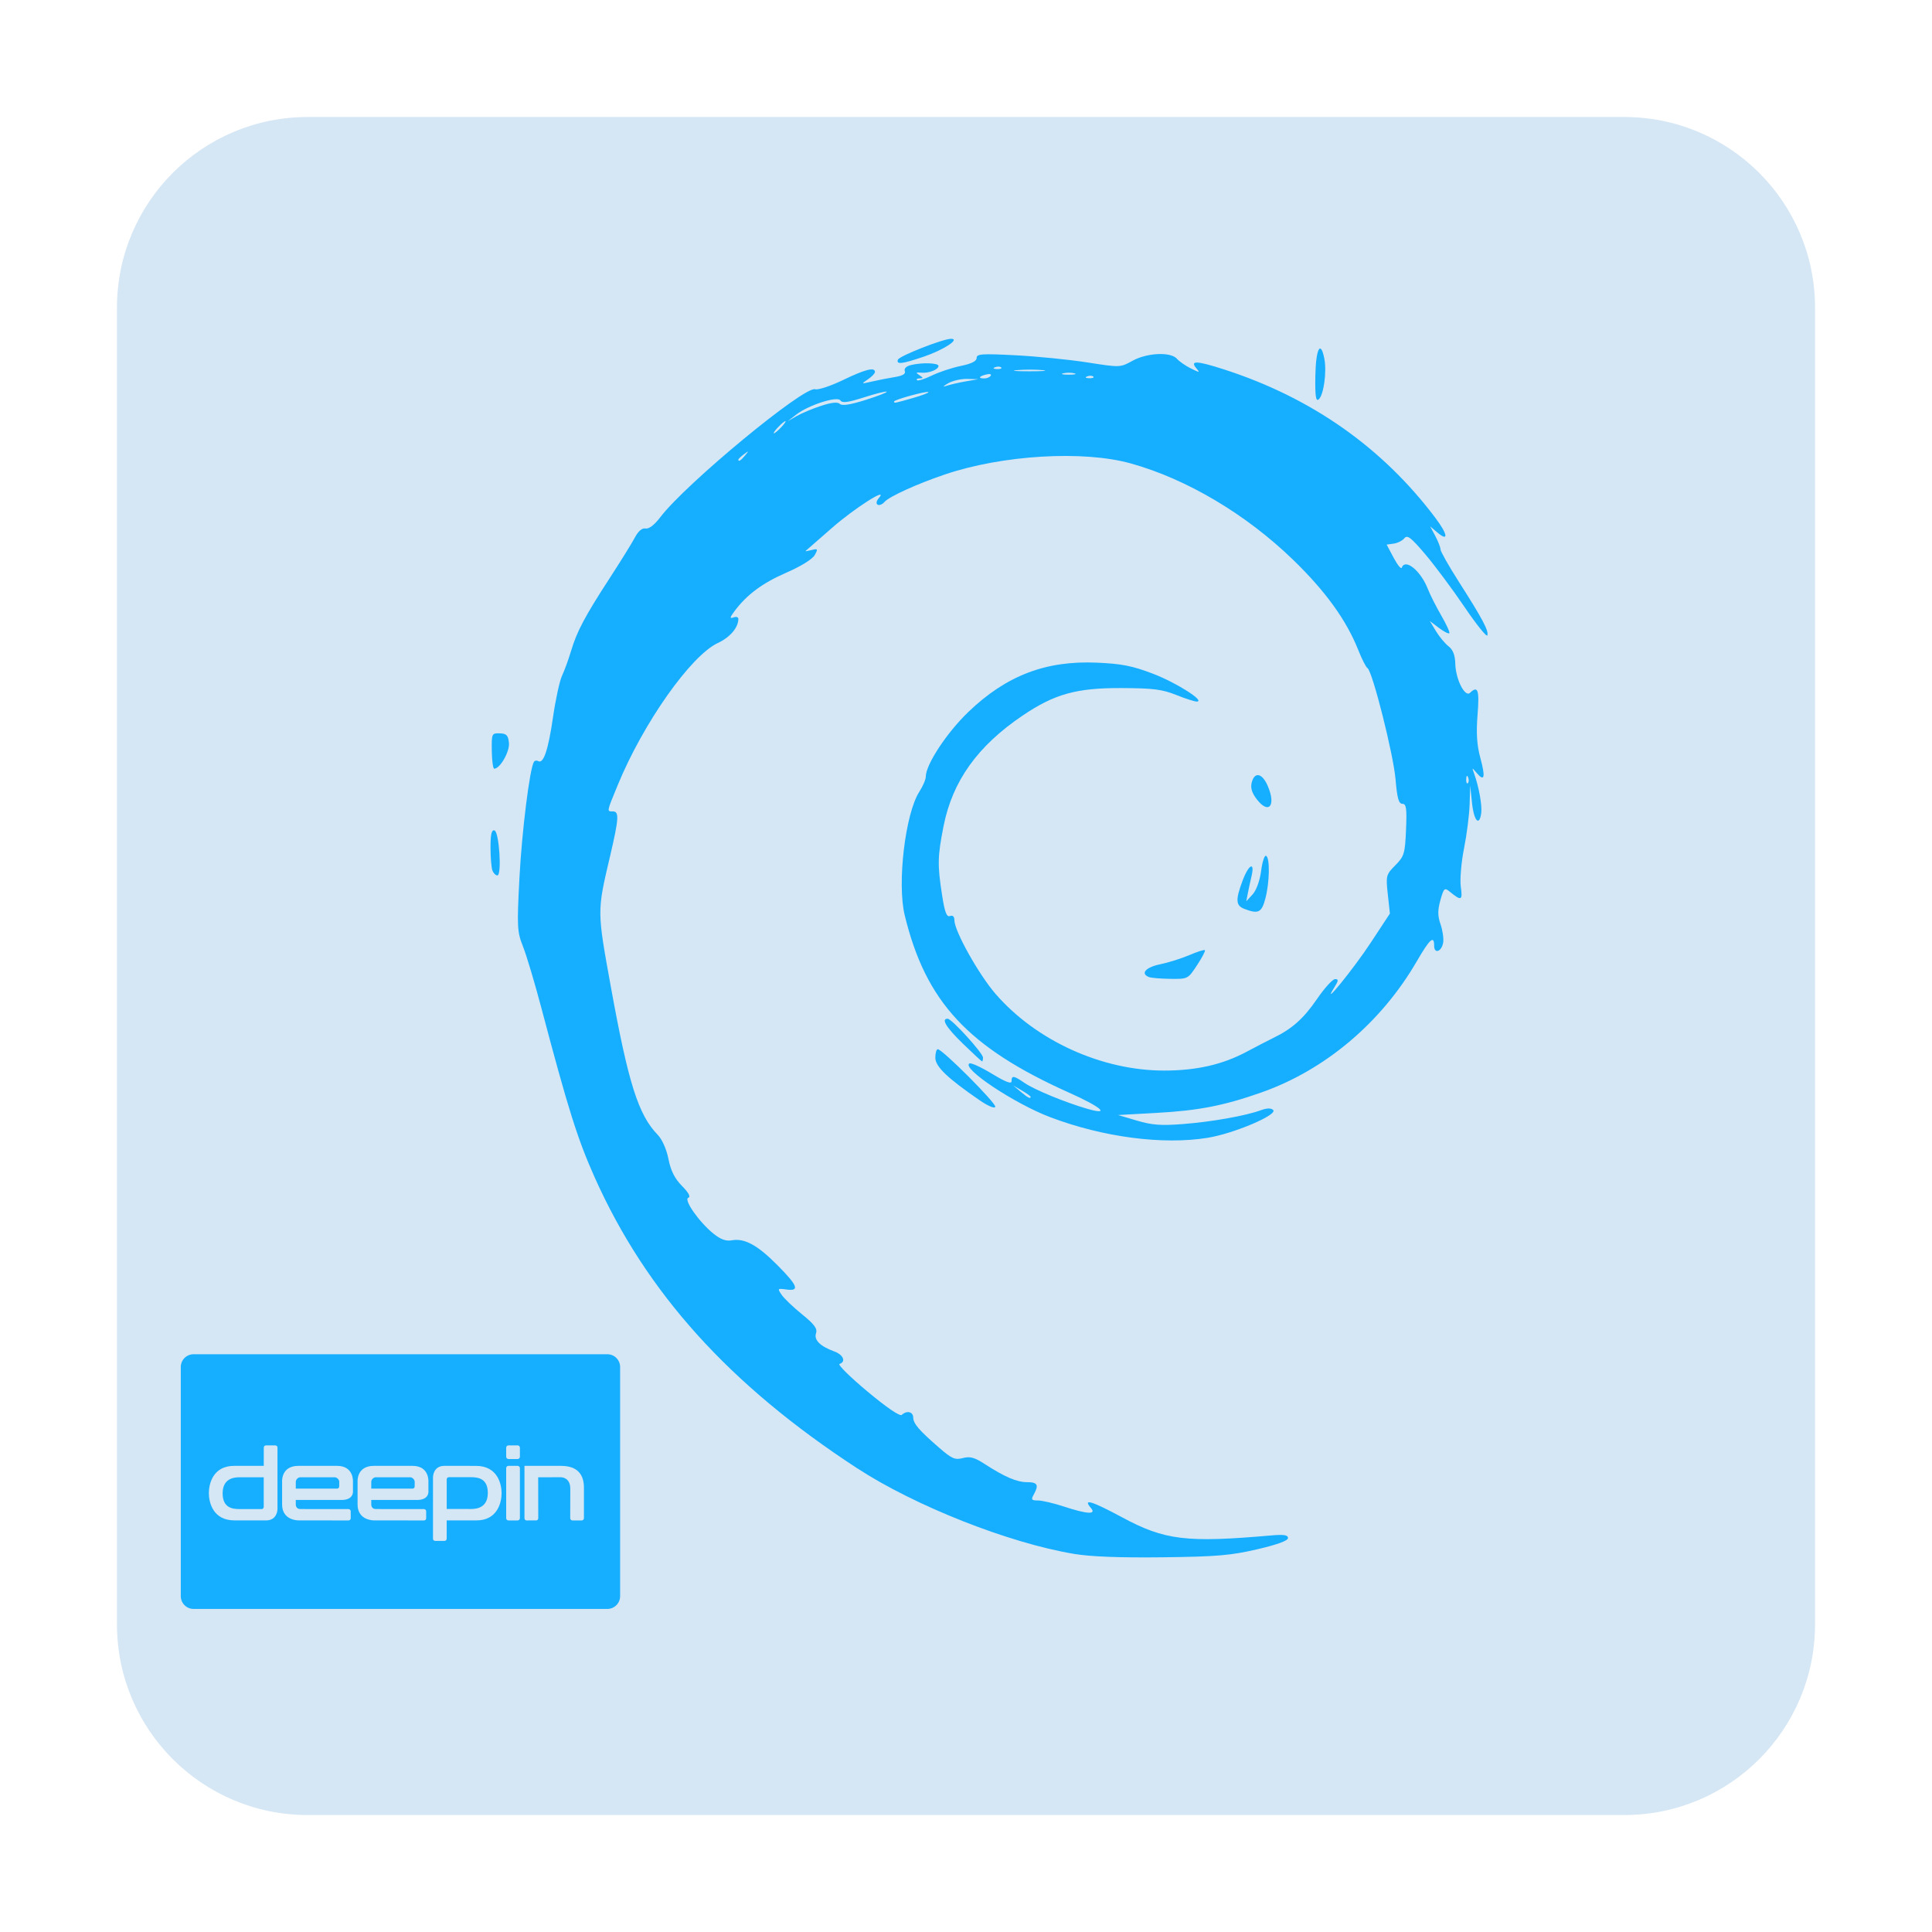
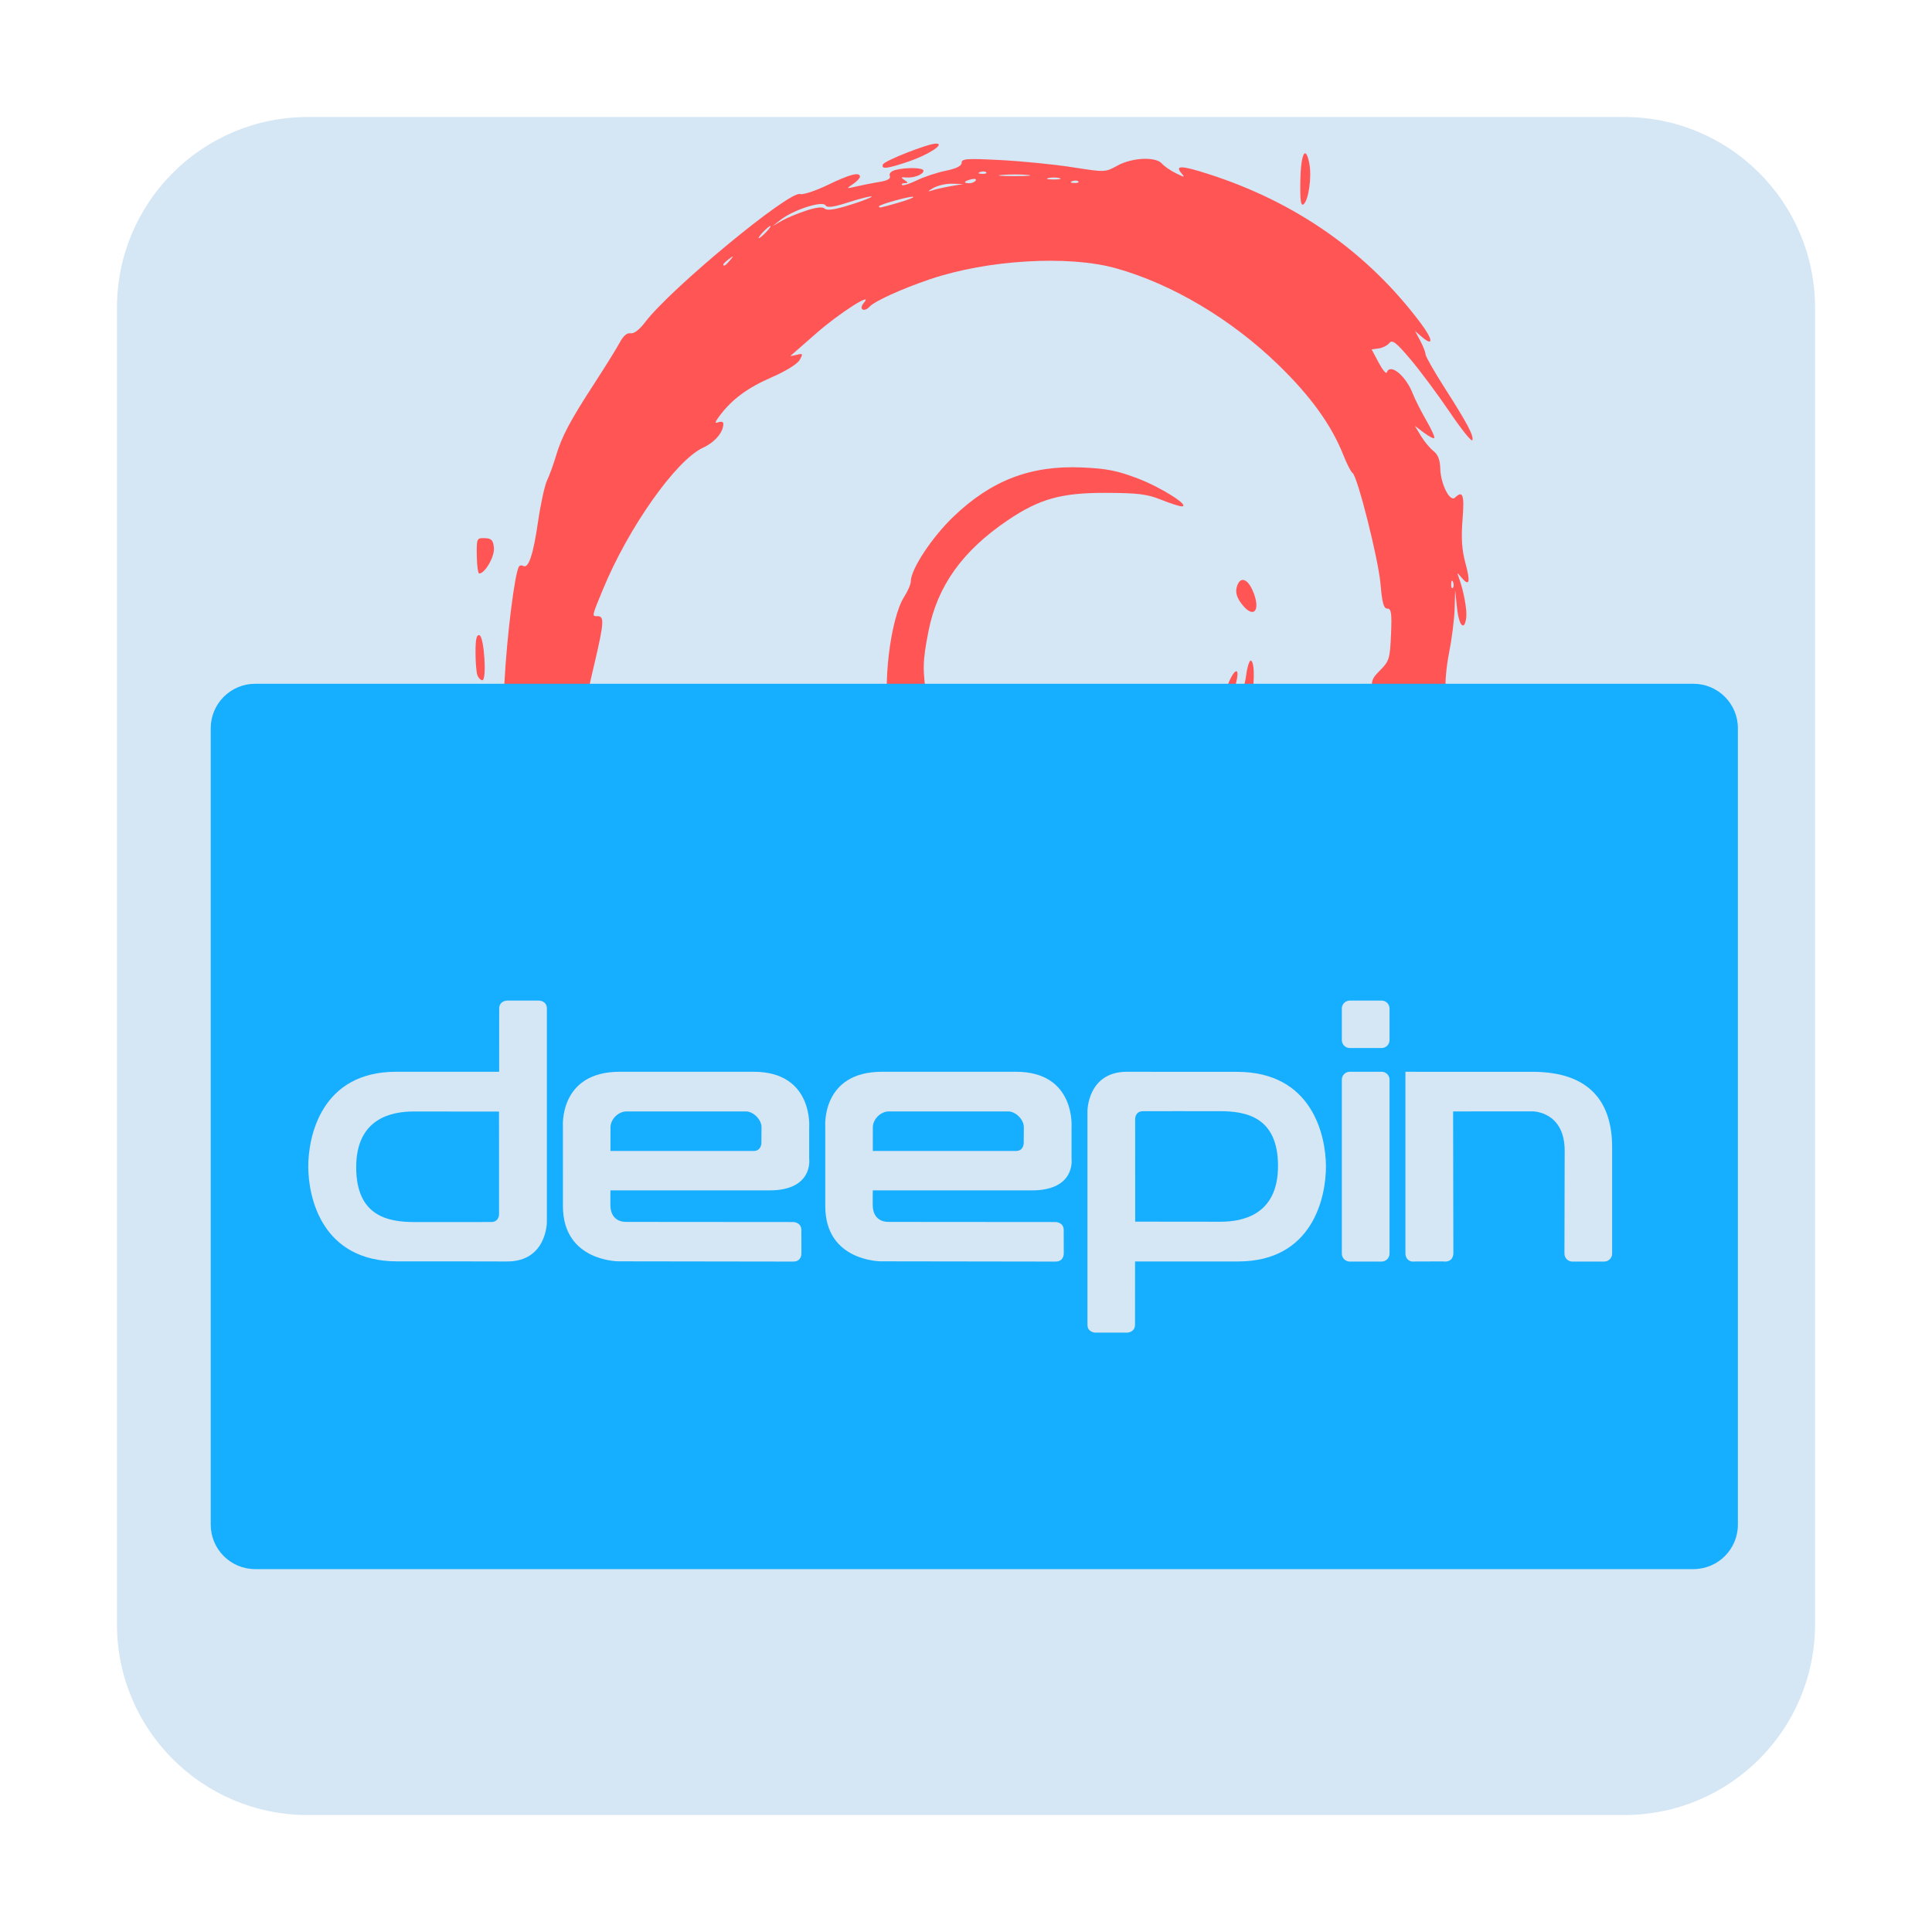
<svg xmlns="http://www.w3.org/2000/svg" id="svg2" version="1.1" width="512" height="512" viewBox="0 0 512 512">
  <defs id="defs6">
    </defs>
  <rect style="fill:#d5e6f5;fill-opacity:1;fill-rule:evenodd;stroke:none;stroke-width:3.998" id="rect2985" width="450" height="449.987" x="31" y="31.013" ry="50.526" />
-   <rect style="fill:#16aefe;fill-opacity:1;fill-rule:evenodd;stroke:none;stroke-width:1.022" id="rect3755" width="116.427" height="67.497" x="47.91" y="358.887" ry="3.391" />
-   <path style="fill:#16aefe;fill-opacity:1;stroke-width:1.292" d="m 284.649,411.8 c -17.325,-2.886 -42.159,-12.695 -57.545,-22.732 -33.791,-22.041 -55.86,-46.51 -69.518,-77.078 -4.537,-10.155 -7.017,-18.036 -14.109,-44.845 -1.763,-6.666 -3.958,-14.007 -4.877,-16.314 -1.55,-3.891 -1.618,-5.203 -0.942,-18.18 0.641,-12.329 2.727,-29.012 3.846,-30.766 0.217,-0.341 0.728,-0.421 1.136,-0.179 1.38,0.819 2.656,-2.968 3.909,-11.606 0.687,-4.732 1.766,-9.695 2.398,-11.028 0.633,-1.333 1.703,-4.276 2.38,-6.539 1.558,-5.209 3.681,-9.213 10.247,-19.318 2.888,-4.444 5.889,-9.285 6.67,-10.757 0.919,-1.732 1.923,-2.58 2.845,-2.404 0.888,0.169 2.354,-0.954 3.889,-2.98 6.675,-8.81 38.117,-34.804 41.026,-33.918 0.794,0.242 4.112,-0.85 7.373,-2.426 5.898,-2.85 8.497,-3.51 8.497,-2.156 0,0.39 -0.853,1.277 -1.894,1.971 -1.829,1.217 -1.792,1.237 1.052,0.577 1.621,-0.376 4.351,-0.913 6.066,-1.192 2.12,-0.345 2.981,-0.853 2.689,-1.584 -0.257,-0.641 0.354,-1.277 1.512,-1.575 2.898,-0.744 7.415,-0.622 7.415,0.2 0,0.988 -2.583,1.986 -4.631,1.791 -1.397,-0.132 -1.469,-0.015 -0.421,0.671 1.044,0.687 1.055,0.834 0.073,0.844 -0.656,0.006 -0.978,0.219 -0.713,0.473 0.264,0.252 2.02,-0.294 3.901,-1.215 1.882,-0.922 5.329,-2.068 7.66,-2.547 2.869,-0.59 4.238,-1.276 4.238,-2.121 0,-1.088 1.333,-1.18 10.314,-0.716 5.673,0.294 14.234,1.146 19.024,1.896 8.709,1.364 8.709,1.364 11.955,-0.429 3.893,-2.15 10.154,-2.43 11.799,-0.527 0.602,0.696 2.259,1.843 3.682,2.549 2.321,1.152 2.475,1.154 1.494,0.015 -1.864,-2.156 -0.013,-2.102 7.184,0.211 23.201,7.457 42.116,20.737 56.151,39.425 3.328,4.432 3.53,6.426 0.377,3.728 l -1.804,-1.544 1.378,2.586 c 0.757,1.422 1.378,3.021 1.378,3.552 0,0.531 2.231,4.458 4.958,8.726 6.146,9.619 7.865,12.86 7.453,14.047 -0.176,0.509 -2.9,-2.879 -6.05,-7.529 -3.151,-4.65 -7.814,-10.915 -10.362,-13.922 -3.805,-4.491 -4.802,-5.259 -5.578,-4.299 -0.52,0.643 -1.79,1.286 -2.822,1.428 l -1.876,0.26 1.856,3.492 c 1.02,1.921 1.992,3.102 2.157,2.626 0.887,-2.551 5.012,0.803 6.888,5.598 0.608,1.555 2.226,4.759 3.595,7.118 1.368,2.36 2.316,4.455 2.105,4.657 -0.21,0.203 -1.459,-0.445 -2.773,-1.437 l -2.39,-1.804 1.63,2.685 c 0.897,1.477 2.398,3.284 3.336,4.015 1.171,0.913 1.73,2.354 1.782,4.595 0.103,4.137 2.566,9.024 3.909,7.736 2.092,-2.008 2.522,-0.753 1.996,5.822 -0.388,4.845 -0.182,8.038 0.738,11.427 1.397,5.146 1.097,6.416 -0.947,4.011 -1.299,-1.53 -1.312,-1.529 -0.731,0.059 1.248,3.403 2.179,8.493 1.92,10.491 -0.484,3.728 -1.942,2.178 -2.444,-2.598 l -0.49,-4.662 -0.147,4.961 c -0.073,2.728 -0.746,8.001 -1.484,11.716 -0.746,3.753 -1.124,8.3 -0.851,10.231 0.512,3.632 0.15,3.773 -3.014,1.171 -1.287,-1.058 -1.509,-0.846 -2.394,2.307 -0.744,2.652 -0.738,4.162 0.029,6.383 0.55,1.6 0.87,3.771 0.71,4.823 -0.368,2.429 -2.396,3.186 -2.396,0.895 0,-2.88 -1.142,-1.855 -4.631,4.158 -9.422,16.237 -24.331,28.802 -41.205,34.73 -9.948,3.494 -16.62,4.79 -27.839,5.406 l -10.104,0.555 4.992,1.478 c 4.025,1.192 6.389,1.37 12.209,0.919 7.624,-0.592 16.576,-2.179 20.635,-3.66 1.62,-0.592 2.714,-0.618 3.274,-0.073 1.32,1.267 -10.406,6.247 -17.367,7.376 -11.844,1.92 -27.698,-0.156 -41.693,-5.458 -9.495,-3.598 -23.586,-12.968 -21.427,-14.248 0.41,-0.242 3.09,0.982 5.957,2.722 3.665,2.224 5.213,2.81 5.213,1.972 0,-1.582 0.542,-1.507 3.454,0.483 2.63,1.797 10.718,5.133 16.543,6.824 6.35,1.843 3.888,-0.39 -4.631,-4.202 -26.936,-12.051 -38.118,-24.104 -43.691,-47.094 -2.044,-8.43 0.147,-26.913 3.873,-32.701 0.944,-1.466 1.717,-3.27 1.717,-4.008 0,-3.202 5.564,-11.662 11.274,-17.141 10.061,-9.655 20.52,-13.663 34.099,-13.066 6.564,0.289 9.367,0.843 14.83,2.93 6.196,2.368 13.998,7.325 11.609,7.376 -0.562,0.012 -3.025,-0.779 -5.473,-1.758 -3.722,-1.488 -6.108,-1.786 -14.555,-1.818 -11.862,-0.044 -17.66,1.571 -26.102,7.271 -11.968,8.081 -18.624,17.389 -20.981,29.343 -1.582,8.021 -1.63,10.244 -0.396,18.2 0.71,4.585 1.215,5.93 2.105,5.603 0.747,-0.275 1.17,0.132 1.17,1.113 0,2.841 6.443,14.368 10.911,19.521 10.755,12.403 28.152,20.317 44.659,20.317 8.567,0 15.493,-1.578 21.868,-4.983 2.56,-1.368 5.791,-3.039 7.181,-3.715 4.902,-2.384 7.943,-5.108 11.498,-10.297 1.977,-2.885 4.125,-5.246 4.775,-5.246 0.96,0 0.919,0.417 -0.222,2.222 -3.758,5.952 5.062,-4.87 9.629,-11.815 l 5.116,-7.779 -0.558,-5.11 c -0.536,-4.91 -0.458,-5.21 1.99,-7.676 2.358,-2.375 2.57,-3.078 2.841,-9.427 0.244,-5.682 0.073,-6.862 -0.969,-6.868 -0.97,-0.005 -1.389,-1.502 -1.807,-6.472 -0.553,-6.577 -6.134,-28.709 -7.433,-29.48 -0.392,-0.232 -1.48,-2.361 -2.418,-4.729 -3.165,-7.993 -8.716,-15.679 -17.371,-24.052 -12.454,-12.048 -28.142,-21.351 -42.961,-25.476 -12.605,-3.509 -34.01,-2.235 -49.256,2.931 -7.441,2.521 -14.772,5.86 -16.01,7.291 -0.562,0.649 -1.375,0.97 -1.808,0.713 -0.457,-0.27 -0.33,-0.995 0.299,-1.723 2.809,-3.248 -6.512,2.696 -12.512,7.979 -3.628,3.194 -6.728,5.905 -6.889,6.023 -0.161,0.117 0.545,0.005 1.569,-0.251 1.705,-0.427 1.777,-0.314 0.853,1.345 -0.593,1.063 -3.679,2.974 -7.463,4.621 -6.357,2.767 -10.469,5.808 -13.735,10.16 -1.304,1.737 -1.38,2.111 -0.348,1.732 0.724,-0.267 1.317,-0.103 1.317,0.371 0,2.308 -2.185,4.884 -5.421,6.393 -7.17,3.343 -19.766,21.2 -26.514,37.587 -3.007,7.303 -2.959,7.049 -1.324,7.049 1.723,0 1.603,1.878 -0.763,11.966 -3.448,14.695 -3.452,14.225 0.302,34.899 4.575,25.189 7.248,33.603 12.33,38.817 1.192,1.223 2.351,3.825 2.867,6.439 0.617,3.121 1.652,5.181 3.59,7.141 1.767,1.787 2.356,2.883 1.677,3.121 -1.331,0.465 2.837,6.43 6.641,9.502 1.913,1.545 3.331,2.064 4.868,1.782 3.367,-0.618 6.794,1.243 12.061,6.547 5.473,5.512 6.022,6.994 2.4,6.484 -2.336,-0.329 -2.39,-0.269 -1.24,1.417 0.662,0.969 3.101,3.297 5.421,5.175 3.259,2.637 4.098,3.778 3.689,5.015 -0.589,1.779 1.089,3.438 4.886,4.831 2.354,0.863 3.112,2.726 1.34,3.293 -0.536,0.172 2.779,3.446 7.367,7.277 5.169,4.316 8.646,6.682 9.142,6.22 1.309,-1.22 2.987,-0.848 3.017,0.668 0.029,1.655 1.519,3.393 6.865,8.03 3.378,2.93 4.222,3.299 6.293,2.752 1.896,-0.501 3.089,-0.179 5.759,1.553 5.328,3.457 8.559,4.836 11.325,4.836 2.722,0 3.11,0.75 1.696,3.285 -0.749,1.342 -0.589,1.563 1.132,1.563 1.101,0 4.205,0.727 6.897,1.616 6.121,2.021 8.674,2.158 7.14,0.385 -2.266,-2.62 0.132,-1.904 8.234,2.452 11.314,6.089 17.037,6.784 39.566,4.809 3.336,-0.292 4.42,-0.118 4.42,0.696 0,0.702 -2.894,1.755 -8.209,2.989 -6.987,1.622 -10.716,1.936 -25.049,2.108 -11.294,0.132 -19.009,-0.16 -23.425,-0.895 z M 273.132,290.671 c 0,-0.172 -1.042,-0.92 -2.315,-1.664 l -2.315,-1.353 1.988,1.664 c 1.94,1.624 2.643,1.984 2.643,1.353 z m 115.928,-84.682 c -0.269,-0.644 -0.468,-0.454 -0.509,0.489 -0.029,0.851 0.163,1.328 0.442,1.06 0.28,-0.269 0.31,-0.966 0.073,-1.549 z M 197.46,120.693 c 1.047,-1.281 1.017,-1.309 -0.319,-0.305 -0.81,0.611 -1.474,1.246 -1.474,1.414 0,0.665 0.691,0.236 1.791,-1.108 z m 9.576,-7.474 c 0.838,-0.89 1.334,-1.616 1.102,-1.616 -0.232,0 -1.107,0.727 -1.945,1.616 -0.838,0.89 -1.334,1.616 -1.102,1.616 0.232,0 1.107,-0.727 1.945,-1.616 z m 10.598,-5.68 c 2.776,-0.901 4.353,-1.061 4.938,-0.499 0.586,0.562 2.757,0.229 6.799,-1.044 3.267,-1.028 5.789,-2.013 5.606,-2.189 -0.183,-0.176 -2.873,0.493 -5.977,1.488 -4.263,1.367 -5.797,1.569 -6.273,0.831 -0.803,-1.248 -8.465,1.211 -11.758,3.774 l -2.25,1.751 2.418,-1.393 c 1.33,-0.766 4.253,-1.99 6.496,-2.718 z m 24.274,-2.051 c 2.445,-0.697 4.3,-1.408 4.122,-1.578 -0.393,-0.377 -9.104,2.016 -9.104,2.502 0,0.489 0.073,0.477 4.982,-0.923 z m 13.963,-4.405 3.368,-0.59 -2.947,-0.073 c -1.621,-0.044 -3.894,0.486 -5.052,1.167 -1.362,0.801 -1.511,1.036 -0.421,0.662 0.926,-0.317 3.2,-0.843 5.052,-1.167 z m 6.687,-1.525 c 0.26,-0.404 -0.286,-0.543 -1.214,-0.31 -1.966,0.493 -2.214,1.042 -0.471,1.042 0.668,0 1.425,-0.33 1.685,-0.732 z m 27.185,0.244 c -0.28,-0.269 -1.006,-0.297 -1.614,-0.059 -0.672,0.258 -0.473,0.449 0.509,0.489 0.888,0.029 1.384,-0.156 1.105,-0.424 z m -5.035,-0.876 c -0.81,-0.203 -2.137,-0.203 -2.947,0 -0.81,0.203 -0.147,0.37 1.473,0.37 1.621,0 2.284,-0.166 1.473,-0.37 z m -8.398,-0.838 c -1.724,-0.173 -4.756,-0.176 -6.736,-0.005 -1.98,0.17 -0.57,0.313 3.135,0.316 3.705,0.002 5.325,-0.132 3.601,-0.31 z m -10.986,-0.709 c -0.28,-0.269 -1.005,-0.298 -1.614,-0.059 -0.672,0.258 -0.473,0.449 0.509,0.489 0.888,0.029 1.384,-0.156 1.105,-0.424 z M 259.626,291.589 c -8.577,-5.897 -11.754,-8.947 -11.754,-11.283 0,-1.239 0.292,-2.253 0.649,-2.253 1.214,0 15.552,14.363 15.239,15.265 -0.182,0.523 -1.912,-0.201 -4.133,-1.729 z M 255.213,276.616 c -4.454,-4.319 -5.881,-6.643 -4.081,-6.643 1.082,0 9.37,9.107 9.37,10.295 0,0.559 -0.103,1.017 -0.236,1.017 -0.132,0 -2.404,-2.101 -5.052,-4.67 z m 49.283,-17.682 c -2.352,-0.91 -0.884,-2.598 2.947,-3.386 2.2,-0.454 5.695,-1.552 7.768,-2.443 2.073,-0.891 3.918,-1.476 4.101,-1.301 0.183,0.176 -0.756,1.972 -2.085,3.991 -2.403,3.649 -2.446,3.671 -7.048,3.609 -2.547,-0.029 -5.105,-0.245 -5.683,-0.47 z m 25.26,-18.074 c -2.273,-0.876 -2.367,-2.368 -0.47,-7.449 1.63,-4.364 3.32,-5.225 2.38,-1.212 -0.339,1.444 -0.79,3.535 -1.004,4.646 l -0.389,2.02 1.683,-1.839 c 0.995,-1.088 1.917,-3.642 2.257,-6.253 0.316,-2.428 0.91,-4.215 1.321,-3.971 1.042,0.618 0.931,7.006 -0.195,11.302 -0.985,3.752 -1.87,4.189 -5.583,2.757 z M 130.504,230.719 c -0.28,-0.703 -0.511,-3.46 -0.511,-6.127 0,-3.519 0.289,-4.758 1.052,-4.515 1.251,0.396 1.984,11.921 0.759,11.921 -0.433,0 -1.019,-0.575 -1.299,-1.279 z m 202.559,-18.9 c -1.308,-1.698 -1.711,-3.039 -1.34,-4.457 0.762,-2.914 2.755,-2.499 4.226,0.878 2.288,5.255 0.302,7.717 -2.885,3.579 z M 130.331,198.99 c -0.059,-4.582 -4.4e-4,-4.723 2.113,-4.646 1.792,0.059 2.225,0.518 2.431,2.547 0.233,2.287 -2.359,6.825 -3.899,6.825 -0.319,0 -0.609,-2.127 -0.646,-4.726 z M 348.584,99.659 c 0.117,-7.231 1.387,-9.681 2.377,-4.618 0.69,3.528 -0.188,9.757 -1.524,10.821 -0.727,0.578 -0.944,-0.998 -0.853,-6.203 z M 237.949,95.326 c 0.339,-0.975 11.953,-5.54 14.096,-5.54 2.517,0 -1.998,2.96 -7.206,4.724 -5.807,1.967 -7.353,2.15 -6.89,0.816 z" id="path4181" />
-   <path d="m 89.305,394.504 c -0.387,0 -10.919,6e-4 -10.919,6e-4 0,0 0.002,-1.561 0.002,-1.799 0,-0.613 0.585,-1.213 1.219,-1.216 0.588,-0.002 8.5,0 9.11,0 0.549,0 1.187,0.613 1.184,1.206 -0.002,0.47 -0.01,0.758 -0.01,1.206 0,0 0,0.602 -0.586,0.602 m 3.01,8.433 c 0.625,0 0.629,-0.557 0.629,-0.613 -10e-4,-0.209 -0.004,-1.579 -0.004,-1.79 0,-0.603 -0.615,-0.612 -0.615,-0.612 0,0 -11.967,-0.01 -12.737,-0.01 -1.221,0 -1.202,-1.176 -1.202,-1.176 -0.016,-0.077 6.1e-4,-1.226 0,-1.226 h 12.126 c 3.367,0 3.025,-2.412 3.025,-2.412 v -2.39 c 0,0 0.328,-4.242 -4.233,-4.242 h -10.216 c -4.642,0 -4.328,4.186 -4.328,4.186 0,2.267 0.001,3.077 0.001,6.059 0,4.225 4.248,4.206 4.248,4.206 z" id="Fill-1" style="fill:#d5e6f5;fill-opacity:1" />
-   <path d="m 69.891,399.334 c 0,0 0.01,0.588 -0.606,0.588 -0.661,0 -3.887,0.008 -5.869,0.002 -1.982,-0.006 -4.414,-0.439 -4.415,-4.175 -10e-4,-3.736 2.701,-4.254 4.387,-4.254 1.685,0 6.501,0.007 6.501,0.007 0,0 0.003,7.297 0.003,7.833 m 3.033,-16.294 c -0.26,0.001 -2.157,0.001 -2.416,0 0,0 -0.607,0 -0.607,0.622 0,0.049 -0.003,4.804 -0.003,4.804 -2.551,-6e-4 -5.194,10e-4 -7.849,0 -5.704,-0.002 -6.708,4.912 -6.703,7.244 0.006,2.331 1.025,7.216 6.793,7.211 5.768,-0.005 5.93,0.007 8.371,0.007 3.024,0 3.027,-2.997 3.027,-2.997 v -16.289 c 0,-0.603 -0.613,-0.603 -0.613,-0.603" id="Fill-3" style="fill:#d5e6f5;fill-opacity:1" />
-   <path d="m 137.173,386.658 h -2.424 c -0.335,0 -0.606,-0.27 -0.606,-0.603 v -2.412 c 0,-0.333 0.272,-0.603 0.606,-0.603 h 2.424 c 0.335,0 0.606,0.27 0.606,0.603 v 2.412 c 0,0.333 -0.272,0.603 -0.606,0.603" id="Fill-6" style="fill:#d5e6f5;fill-opacity:1" />
-   <path d="m 137.173,402.937 h -2.424 c -0.335,0 -0.606,-0.27 -0.606,-0.603 v -13.264 c 0,-0.333 0.272,-0.603 0.606,-0.603 h 2.424 c 0.335,0 0.606,0.27 0.606,0.603 v 13.264 c 0,0.333 -0.272,0.603 -0.606,0.603" id="Fill-9" style="fill:#d5e6f5;fill-opacity:1" />
-   <path d="m 148.688,388.47 c -4.452,-0.006 -9.697,-10e-4 -9.697,-10e-4 v 13.855 c 0,0.273 0.176,0.676 0.725,0.607 0.593,-0.002 1.524,-0.005 2.117,-0.007 0.835,0.119 0.811,-0.609 0.811,-0.609 l -0.018,-10.824 c 0,0 4.435,-0.004 6.057,-0.004 0.101,0 2.448,0.045 2.448,3.009 l -0.018,7.839 c -6.1e-4,0.333 0.271,0.604 0.607,0.604 l 2.423,-0.002 c 0.335,0 0.605,-0.27 0.605,-0.603 v -8.112 c 0,-3.342 -1.608,-5.745 -6.061,-5.751" id="Fill-11" style="fill:#d5e6f5;fill-opacity:1" />
-   <path d="m 118.386,392.061 c 0,0 -0.01,-0.588 0.606,-0.588 0.661,0 3.887,-0.008 5.869,-0.002 1.982,0.006 4.414,0.439 4.415,4.175 0.001,3.736 -2.701,4.254 -4.387,4.254 -1.686,0 -6.501,-0.007 -6.501,-0.007 0,0 -0.003,-7.297 -0.003,-7.833 m -3.029,16.294 c 0.26,-10e-4 2.155,-10e-4 2.414,0 0,0 0.606,0 0.606,-0.622 0,-0.049 0.002,-4.804 0.002,-4.804 2.552,6e-4 5.194,-0.001 7.85,0 5.703,0.002 6.707,-4.912 6.702,-7.244 -0.006,-2.331 -1.025,-7.216 -6.793,-7.211 -5.768,0.005 -5.925,-0.007 -8.367,-0.007 -3.024,0 -3.022,2.997 -3.022,2.997 v 16.289 c 0,0.603 0.608,0.603 0.608,0.603" id="Fill-16" style="fill:#d5e6f5;fill-opacity:1" />
-   <path d="m 109.305,394.504 c -0.387,0 -10.919,6e-4 -10.919,6e-4 0,0 0.002,-1.561 0.002,-1.799 0,-0.613 0.585,-1.213 1.219,-1.216 0.588,-0.002 8.5,0 9.11,0 0.549,0 1.187,0.613 1.184,1.206 -0.002,0.47 -0.009,0.758 -0.009,1.206 0,0 0,0.602 -0.587,0.602 m 3.01,8.433 c 0.625,0 0.629,-0.557 0.629,-0.613 -10e-4,-0.209 -0.004,-1.579 -0.004,-1.79 0,-0.603 -0.615,-0.612 -0.615,-0.612 0,0 -11.967,-0.01 -12.737,-0.01 -1.221,0 -1.202,-1.176 -1.202,-1.176 -0.016,-0.077 6.1e-4,-1.226 0,-1.226 h 12.126 c 3.367,0 3.025,-2.412 3.025,-2.412 v -2.39 c 0,0 0.328,-4.242 -4.233,-4.242 H 99.088 c -4.642,0 -4.328,4.186 -4.328,4.186 0,2.267 0.001,3.077 0.001,6.059 0,4.225 4.248,4.206 4.248,4.206 z" id="Fill-21" style="fill:#d5e6f5;fill-opacity:1" />
+   <path style="fill:#ff5555;fill-opacity:1;stroke-width:1.292" d="m 280.67,360.069 c -17.325,-2.886 -42.159,-12.695 -57.545,-22.732 -33.791,-22.041 -55.86,-46.51 -69.518,-77.078 -4.537,-10.155 -7.017,-18.036 -14.109,-44.845 -1.763,-6.666 -3.958,-14.007 -4.877,-16.314 -1.55,-3.891 -1.618,-5.203 -0.942,-18.18 0.641,-12.329 2.727,-29.012 3.846,-30.766 0.217,-0.341 0.728,-0.421 1.136,-0.179 1.38,0.819 2.656,-2.968 3.909,-11.606 0.687,-4.732 1.766,-9.695 2.398,-11.028 0.633,-1.333 1.703,-4.276 2.38,-6.539 1.558,-5.209 3.681,-9.213 10.247,-19.318 2.888,-4.444 5.889,-9.285 6.67,-10.757 0.919,-1.732 1.923,-2.58 2.845,-2.404 0.888,0.169 2.354,-0.954 3.889,-2.98 6.675,-8.81 38.117,-34.804 41.026,-33.918 0.794,0.242 4.112,-0.85 7.373,-2.426 5.898,-2.85 8.497,-3.51 8.497,-2.156 0,0.39 -0.853,1.277 -1.894,1.971 -1.829,1.217 -1.792,1.237 1.052,0.577 1.621,-0.376 4.351,-0.913 6.066,-1.192 2.12,-0.345 2.981,-0.853 2.689,-1.584 -0.257,-0.641 0.354,-1.277 1.512,-1.575 2.898,-0.744 7.415,-0.622 7.415,0.2 0,0.988 -2.583,1.986 -4.631,1.791 -1.397,-0.132 -1.469,-0.015 -0.421,0.671 1.044,0.687 1.055,0.834 0.073,0.844 -0.656,0.006 -0.978,0.219 -0.713,0.473 0.264,0.252 2.02,-0.294 3.901,-1.215 1.882,-0.922 5.329,-2.068 7.66,-2.547 2.869,-0.59 4.238,-1.276 4.238,-2.121 0,-1.088 1.333,-1.18 10.314,-0.716 5.673,0.294 14.234,1.146 19.024,1.896 8.709,1.364 8.709,1.364 11.955,-0.429 3.893,-2.15 10.154,-2.43 11.799,-0.527 0.602,0.696 2.259,1.843 3.682,2.549 2.321,1.152 2.475,1.154 1.494,0.015 -1.864,-2.156 -0.013,-2.102 7.184,0.211 23.201,7.457 42.116,20.737 56.151,39.425 3.328,4.432 3.53,6.425 0.377,3.728 l -1.804,-1.544 1.378,2.586 c 0.757,1.422 1.378,3.021 1.378,3.552 0,0.531 2.231,4.458 4.958,8.726 6.146,9.619 7.865,12.86 7.453,14.047 -0.176,0.509 -2.9,-2.879 -6.05,-7.529 -3.151,-4.65 -7.814,-10.915 -10.362,-13.922 -3.805,-4.491 -4.802,-5.259 -5.578,-4.299 -0.52,0.643 -1.79,1.286 -2.822,1.428 l -1.876,0.26 1.856,3.492 c 1.02,1.921 1.992,3.102 2.157,2.626 0.887,-2.551 5.012,0.803 6.888,5.598 0.608,1.555 2.226,4.759 3.595,7.118 1.368,2.36 2.316,4.455 2.105,4.657 -0.21,0.203 -1.459,-0.445 -2.773,-1.437 l -2.39,-1.804 1.63,2.685 c 0.897,1.477 2.398,3.284 3.336,4.015 1.171,0.913 1.73,2.354 1.782,4.595 0.103,4.137 2.566,9.024 3.909,7.736 2.092,-2.008 2.522,-0.753 1.996,5.822 -0.388,4.845 -0.182,8.038 0.738,11.427 1.397,5.146 1.097,6.416 -0.947,4.011 -1.299,-1.53 -1.312,-1.529 -0.731,0.059 1.248,3.403 2.179,8.493 1.92,10.491 -0.484,3.728 -1.942,2.178 -2.444,-2.598 l -0.49,-4.662 -0.147,4.961 c -0.073,2.728 -0.746,8.001 -1.484,11.716 -0.746,3.753 -1.124,8.3 -0.851,10.231 0.512,3.632 0.15,3.773 -3.014,1.171 -1.287,-1.058 -1.509,-0.846 -2.394,2.307 -0.744,2.652 -0.738,4.162 0.029,6.383 0.55,1.6 0.87,3.771 0.71,4.823 -0.368,2.429 -2.396,3.186 -2.396,0.895 0,-2.88 -1.142,-1.855 -4.631,4.158 -9.422,16.237 -24.331,28.802 -41.205,34.73 -9.948,3.494 -16.62,4.79 -27.839,5.406 l -10.104,0.555 4.992,1.478 c 4.025,1.192 6.389,1.37 12.209,0.919 7.624,-0.592 16.576,-2.179 20.635,-3.66 1.62,-0.592 2.714,-0.618 3.274,-0.073 1.32,1.267 -10.406,6.247 -17.367,7.376 -11.844,1.92 -27.698,-0.156 -41.693,-5.458 -9.495,-3.598 -23.586,-12.968 -21.427,-14.248 0.41,-0.242 3.09,0.982 5.957,2.722 3.665,2.224 5.213,2.81 5.213,1.972 0,-1.582 0.542,-1.507 3.454,0.483 2.63,1.797 10.718,5.133 16.543,6.824 6.35,1.843 3.888,-0.39 -4.631,-4.202 -26.936,-12.051 -38.118,-24.104 -43.691,-47.094 -2.044,-8.43 0.147,-26.913 3.873,-32.701 0.944,-1.466 1.717,-3.27 1.717,-4.008 0,-3.202 5.564,-11.662 11.274,-17.141 10.061,-9.655 20.52,-13.663 34.099,-13.066 6.564,0.289 9.367,0.843 14.83,2.93 6.196,2.368 13.998,7.325 11.609,7.376 -0.562,0.012 -3.025,-0.779 -5.473,-1.758 -3.722,-1.488 -6.108,-1.786 -14.555,-1.818 -11.862,-0.044 -17.66,1.571 -26.102,7.271 -11.968,8.081 -18.624,17.389 -20.981,29.343 -1.582,8.021 -1.63,10.244 -0.396,18.2 0.71,4.585 1.215,5.93 2.105,5.603 0.747,-0.275 1.17,0.132 1.17,1.113 0,2.841 6.443,14.368 10.911,19.521 10.755,12.403 28.152,20.317 44.659,20.317 8.567,0 15.493,-1.578 21.868,-4.983 2.56,-1.368 5.791,-3.039 7.181,-3.715 4.902,-2.384 7.943,-5.108 11.498,-10.297 1.977,-2.885 4.125,-5.246 4.775,-5.246 0.96,0 0.919,0.417 -0.222,2.222 -3.758,5.952 5.062,-4.87 9.629,-11.815 l 5.116,-7.779 -0.558,-5.11 c -0.536,-4.91 -0.458,-5.21 1.99,-7.676 2.358,-2.375 2.57,-3.078 2.841,-9.427 0.244,-5.682 0.073,-6.862 -0.969,-6.868 -0.97,-0.005 -1.389,-1.502 -1.807,-6.472 -0.553,-6.577 -6.134,-28.709 -7.433,-29.48 -0.392,-0.232 -1.48,-2.361 -2.418,-4.729 -3.165,-7.993 -8.716,-15.679 -17.371,-24.052 C 326.184,84.508 310.496,75.205 295.678,71.08 c -12.605,-3.509 -34.01,-2.235 -49.256,2.931 -7.441,2.521 -14.772,5.86 -16.01,7.291 -0.562,0.649 -1.375,0.97 -1.808,0.713 -0.457,-0.27 -0.33,-0.995 0.299,-1.723 2.809,-3.248 -6.512,2.696 -12.512,7.979 -3.628,3.194 -6.728,5.905 -6.889,6.023 -0.161,0.117 0.545,0.005 1.569,-0.251 1.705,-0.427 1.777,-0.314 0.853,1.345 -0.593,1.063 -3.679,2.974 -7.463,4.621 -6.357,2.767 -10.469,5.808 -13.735,10.16 -1.304,1.737 -1.38,2.111 -0.348,1.732 0.724,-0.267 1.317,-0.103 1.317,0.371 0,2.308 -2.185,4.884 -5.421,6.393 -7.17,3.343 -19.766,21.2 -26.514,37.587 -3.007,7.303 -2.959,7.049 -1.324,7.049 1.723,0 1.603,1.878 -0.763,11.966 -3.448,14.695 -3.452,14.225 0.302,34.899 4.575,25.189 7.248,33.603 12.33,38.817 1.192,1.223 2.351,3.825 2.867,6.439 0.617,3.121 1.652,5.181 3.59,7.141 1.767,1.787 2.356,2.883 1.677,3.121 -1.331,0.465 2.837,6.43 6.641,9.502 1.913,1.545 3.331,2.064 4.868,1.782 3.367,-0.618 6.794,1.243 12.061,6.547 5.473,5.512 6.022,6.994 2.4,6.484 -2.336,-0.329 -2.39,-0.269 -1.24,1.417 0.662,0.969 3.101,3.297 5.421,5.175 3.259,2.637 4.098,3.778 3.689,5.015 -0.589,1.779 1.089,3.438 4.886,4.831 2.354,0.863 3.112,2.726 1.34,3.293 -0.536,0.172 2.779,3.446 7.367,7.277 5.169,4.316 8.646,6.682 9.142,6.22 1.309,-1.22 2.987,-0.848 3.017,0.668 0.029,1.655 1.519,3.393 6.865,8.03 3.378,2.93 4.222,3.299 6.293,2.752 1.896,-0.501 3.089,-0.179 5.759,1.553 5.328,3.457 8.559,4.836 11.325,4.836 2.722,0 3.11,0.75 1.696,3.285 -0.749,1.342 -0.589,1.563 1.132,1.563 1.101,0 4.205,0.727 6.897,1.616 6.121,2.021 8.674,2.158 7.14,0.385 -2.266,-2.62 0.132,-1.904 8.234,2.452 11.314,6.089 17.037,6.784 39.566,4.809 3.336,-0.292 4.42,-0.118 4.42,0.696 0,0.702 -2.894,1.755 -8.209,2.989 -6.987,1.622 -10.716,1.936 -25.049,2.108 -11.294,0.132 -19.009,-0.16 -23.425,-0.895 z M 269.152,238.94 c 0,-0.172 -1.042,-0.92 -2.315,-1.664 l -2.315,-1.353 1.988,1.664 c 1.94,1.624 2.643,1.984 2.643,1.353 z m 115.928,-84.682 c -0.269,-0.644 -0.468,-0.454 -0.509,0.489 -0.029,0.851 0.163,1.328 0.442,1.06 0.28,-0.269 0.31,-0.966 0.073,-1.549 z M 193.481,68.962 c 1.047,-1.281 1.017,-1.309 -0.319,-0.305 -0.81,0.611 -1.474,1.246 -1.474,1.414 0,0.665 0.691,0.236 1.791,-1.108 z m 9.576,-7.474 c 0.838,-0.89 1.334,-1.616 1.102,-1.616 -0.232,0 -1.107,0.727 -1.945,1.616 -0.838,0.89 -1.334,1.616 -1.102,1.616 0.232,0 1.107,-0.727 1.945,-1.616 z m 10.598,-5.68 c 2.776,-0.901 4.353,-1.061 4.938,-0.499 0.586,0.562 2.757,0.229 6.799,-1.044 3.267,-1.028 5.789,-2.013 5.606,-2.189 -0.183,-0.176 -2.873,0.493 -5.977,1.488 -4.263,1.367 -5.797,1.569 -6.273,0.831 -0.803,-1.248 -8.465,1.211 -11.758,3.774 l -2.25,1.751 2.418,-1.393 c 1.33,-0.766 4.253,-1.99 6.496,-2.718 z m 24.274,-2.051 c 2.445,-0.697 4.3,-1.408 4.122,-1.578 -0.393,-0.377 -9.104,2.016 -9.104,2.502 0,0.489 0.073,0.477 4.982,-0.923 z m 13.963,-4.405 3.368,-0.59 -2.947,-0.073 c -1.621,-0.044 -3.894,0.486 -5.052,1.167 -1.362,0.801 -1.511,1.036 -0.421,0.662 0.926,-0.317 3.2,-0.843 5.052,-1.167 z m 6.687,-1.525 c 0.26,-0.404 -0.286,-0.543 -1.214,-0.31 -1.966,0.493 -2.214,1.042 -0.471,1.042 0.668,0 1.425,-0.33 1.685,-0.732 z m 27.185,0.244 c -0.28,-0.269 -1.006,-0.297 -1.614,-0.059 -0.672,0.258 -0.473,0.449 0.509,0.489 0.888,0.029 1.384,-0.156 1.105,-0.424 z m -5.035,-0.876 c -0.81,-0.203 -2.137,-0.203 -2.947,0 -0.81,0.203 -0.147,0.37 1.473,0.37 1.621,0 2.284,-0.166 1.473,-0.37 z m -8.398,-0.838 c -1.724,-0.173 -4.756,-0.176 -6.736,-0.005 -1.98,0.17 -0.57,0.313 3.135,0.316 3.705,0.002 5.325,-0.132 3.601,-0.31 z m -10.986,-0.709 c -0.28,-0.269 -1.005,-0.298 -1.614,-0.059 -0.672,0.258 -0.473,0.449 0.509,0.489 0.888,0.029 1.384,-0.156 1.105,-0.424 z m -5.699,194.211 c -8.577,-5.897 -11.754,-8.947 -11.754,-11.283 0,-1.239 0.292,-2.253 0.649,-2.253 1.214,0 15.552,14.363 15.239,15.265 -0.182,0.523 -1.912,-0.201 -4.133,-1.729 z m -4.413,-14.973 c -4.454,-4.319 -5.881,-6.643 -4.081,-6.643 1.082,0 9.37,9.107 9.37,10.295 0,0.559 -0.103,1.017 -0.236,1.017 -0.132,0 -2.404,-2.101 -5.052,-4.67 z m 49.283,-17.682 c -2.352,-0.91 -0.884,-2.598 2.947,-3.386 2.2,-0.454 5.695,-1.552 7.768,-2.443 2.073,-0.891 3.918,-1.476 4.101,-1.301 0.183,0.176 -0.756,1.972 -2.085,3.991 -2.403,3.649 -2.446,3.671 -7.048,3.609 -2.547,-0.029 -5.105,-0.245 -5.683,-0.47 z m 25.26,-18.074 c -2.273,-0.876 -2.367,-2.368 -0.47,-7.449 1.63,-4.364 3.32,-5.225 2.38,-1.212 -0.339,1.444 -0.79,3.535 -1.004,4.646 l -0.389,2.02 1.683,-1.839 c 0.995,-1.088 1.917,-3.642 2.257,-6.253 0.316,-2.428 0.91,-4.215 1.321,-3.971 1.042,0.618 0.931,7.006 -0.195,11.302 -0.985,3.752 -1.87,4.189 -5.583,2.757 z M 126.525,178.988 c -0.28,-0.703 -0.511,-3.46 -0.511,-6.127 0,-3.519 0.289,-4.758 1.052,-4.515 1.251,0.396 1.984,11.921 0.759,11.921 -0.433,0 -1.019,-0.575 -1.299,-1.279 z M 329.084,160.088 c -1.308,-1.698 -1.711,-3.039 -1.34,-4.457 0.762,-2.914 2.755,-2.499 4.226,0.878 2.288,5.255 0.302,7.717 -2.885,3.579 z M 126.352,147.26 c -0.059,-4.582 -4.4e-4,-4.723 2.113,-4.646 1.792,0.059 2.225,0.518 2.431,2.547 0.233,2.287 -2.359,6.825 -3.899,6.825 -0.319,0 -0.609,-2.127 -0.646,-4.726 z M 344.605,47.928 c 0.117,-7.231 1.387,-9.681 2.377,-4.618 0.69,3.528 -0.188,9.757 -1.524,10.821 -0.727,0.578 -0.944,-0.998 -0.853,-6.203 z M 233.969,43.595 c 0.339,-0.975 11.953,-5.54 14.096,-5.54 2.517,0 -1.998,2.96 -7.206,4.724 -5.807,1.967 -7.353,2.15 -6.89,0.816 z" id="path4181" />
+   <rect style="fill:#16aefe;fill-opacity:1;fill-rule:evenodd;stroke:none;stroke-width:3.551" id="rect3755" width="404.714" height="234.626" x="55.845" y="181.208" ry="11.786" />
+   <path d="m 199.738,305.016 c -1.346,0 -37.957,0.002 -37.957,0.002 0,0 0.007,-5.426 0.007,-6.254 0,-2.129 2.033,-4.217 4.239,-4.225 2.046,-0.007 29.547,0 31.666,0 1.909,0 4.125,2.129 4.114,4.192 -0.007,1.635 -0.035,2.634 -0.035,4.192 0,0 0,2.094 -2.037,2.094 m 10.464,29.313 c 2.174,0 2.187,-1.935 2.187,-2.129 -0.004,-0.727 -0.016,-5.489 -0.016,-6.223 0,-2.096 -2.138,-2.127 -2.138,-2.127 0,0 -41.597,-0.035 -44.275,-0.035 -4.245,0 -4.18,-4.087 -4.18,-4.087 -0.055,-0.266 0.002,-4.263 0,-4.263 h 42.152 c 11.703,0 10.517,-8.383 10.517,-8.383 v -8.308 c 0,0 1.142,-14.746 -14.713,-14.746 h -35.51 c -16.138,0 -15.044,14.549 -15.044,14.549 0,7.88 0.004,10.697 0.004,21.063 0,14.688 14.768,14.621 14.768,14.621 z" id="Fill-1" style="fill:#d5e6f5;fill-opacity:1;stroke-width:3.476" />
+   <path d="m 132.254,321.804 c 0,0 0.035,2.043 -2.107,2.043 -2.296,0 -13.51,0.028 -20.402,0.007 -6.891,-0.021 -15.343,-1.526 -15.348,-14.514 -0.003,-12.986 9.388,-14.786 15.249,-14.786 5.859,0 22.597,0.024 22.597,0.024 0,0 0.011,25.366 0.011,27.227 m 10.544,-56.64 c -0.904,0.003 -7.498,0.003 -8.4,0 0,0 -2.109,0 -2.109,2.163 0,0.172 -0.011,16.7 -0.011,16.7 -8.867,-0.002 -18.055,0.004 -27.284,0 -19.827,-0.007 -23.317,17.075 -23.301,25.182 0.021,8.103 3.565,25.085 23.612,25.066 20.05,-0.018 20.612,0.024 29.098,0.024 10.511,0 10.523,-10.418 10.523,-10.418 V 267.261 c 0,-2.096 -2.13,-2.096 -2.13,-2.096" id="Fill-3" style="fill:#d5e6f5;fill-opacity:1;stroke-width:3.476" />
+   <path d="m 366.135,277.74 h -8.427 c -1.163,0 -2.107,-0.939 -2.107,-2.096 v -8.383 c 0,-1.157 0.944,-2.096 2.107,-2.096 h 8.427 c 1.163,0 2.107,0.939 2.107,2.096 v 8.383 c 0,1.157 -0.944,2.096 -2.107,2.096" id="Fill-6" style="fill:#d5e6f5;fill-opacity:1;stroke-width:3.476" />
+   <path d="m 366.135,334.328 h -8.427 c -1.163,0 -2.107,-0.939 -2.107,-2.096 v -46.109 c 0,-1.157 0.944,-2.096 2.107,-2.096 h 8.427 c 1.163,0 2.107,0.939 2.107,2.096 v 46.109 c 0,1.157 -0.944,2.096 -2.107,2.096" id="Fill-9" style="fill:#d5e6f5;fill-opacity:1;stroke-width:3.476" />
+   <path d="m 406.163,284.041 c -15.476,-0.021 -33.708,-0.004 -33.708,-0.004 v 48.163 c 0,0.949 0.611,2.352 2.522,2.108 2.06,-0.007 5.298,-0.018 7.359,-0.024 2.903,0.413 2.819,-2.117 2.819,-2.117 l -0.064,-37.627 c 0,0 15.415,-0.016 21.055,-0.016 0.352,0 8.509,0.157 8.509,10.46 l -0.061,27.25 c -0.002,1.159 0.942,2.1 2.109,2.1 l 8.423,-0.007 c 1.163,0 2.105,-0.939 2.105,-2.096 v -28.199 c 0,-11.617 -5.591,-19.971 -21.067,-19.992" id="Fill-11" style="fill:#d5e6f5;fill-opacity:1;stroke-width:3.476" />
+   <path d="m 300.829,296.522 c 0,0 -0.035,-2.043 2.107,-2.043 2.296,0 13.51,-0.028 20.402,-0.007 6.891,0.021 15.343,1.526 15.348,14.514 0.004,12.986 -9.388,14.786 -15.249,14.786 -5.861,0 -22.597,-0.024 -22.597,-0.024 0,0 -0.011,-25.366 -0.011,-27.227 m -10.529,56.64 c 0.904,-0.004 7.489,-0.004 8.391,0 0,0 2.107,0 2.107,-2.163 0,-0.172 0.007,-16.7 0.007,-16.7 8.869,0.002 18.055,-0.004 27.286,0 19.824,0.007 23.315,-17.075 23.298,-25.182 -0.021,-8.103 -3.565,-25.085 -23.612,-25.066 -20.05,0.018 -20.595,-0.024 -29.083,-0.024 -10.51,0 -10.506,10.418 -10.506,10.418 v 56.621 c 0,2.096 2.113,2.096 2.113,2.096" id="Fill-16" style="fill:#d5e6f5;fill-opacity:1;stroke-width:3.476" />
+   <path d="m 269.26,305.016 c -1.346,0 -37.957,0.002 -37.957,0.002 0,0 0.007,-5.426 0.007,-6.254 0,-2.129 2.033,-4.217 4.239,-4.225 2.046,-0.007 29.547,0 31.666,0 1.909,0 4.125,2.129 4.114,4.192 -0.007,1.635 -0.031,2.634 -0.031,4.192 0,0 0,2.094 -2.039,2.094 m 10.464,29.313 c 2.174,0 2.187,-1.935 2.187,-2.129 -0.004,-0.727 -0.016,-5.489 -0.016,-6.223 0,-2.096 -2.138,-2.127 -2.138,-2.127 0,0 -41.597,-0.035 -44.275,-0.035 -4.245,0 -4.18,-4.087 -4.18,-4.087 -0.055,-0.266 0.002,-4.263 0,-4.263 h 42.152 c 11.703,0 10.517,-8.383 10.517,-8.383 v -8.308 c 0,0 1.142,-14.746 -14.713,-14.746 h -35.511 c -16.138,0 -15.044,14.549 -15.044,14.549 0,7.88 0.004,10.697 0.004,21.063 0,14.688 14.768,14.621 14.768,14.621 z" id="Fill-21" style="fill:#d5e6f5;fill-opacity:1;stroke-width:3.476" />
</svg>
